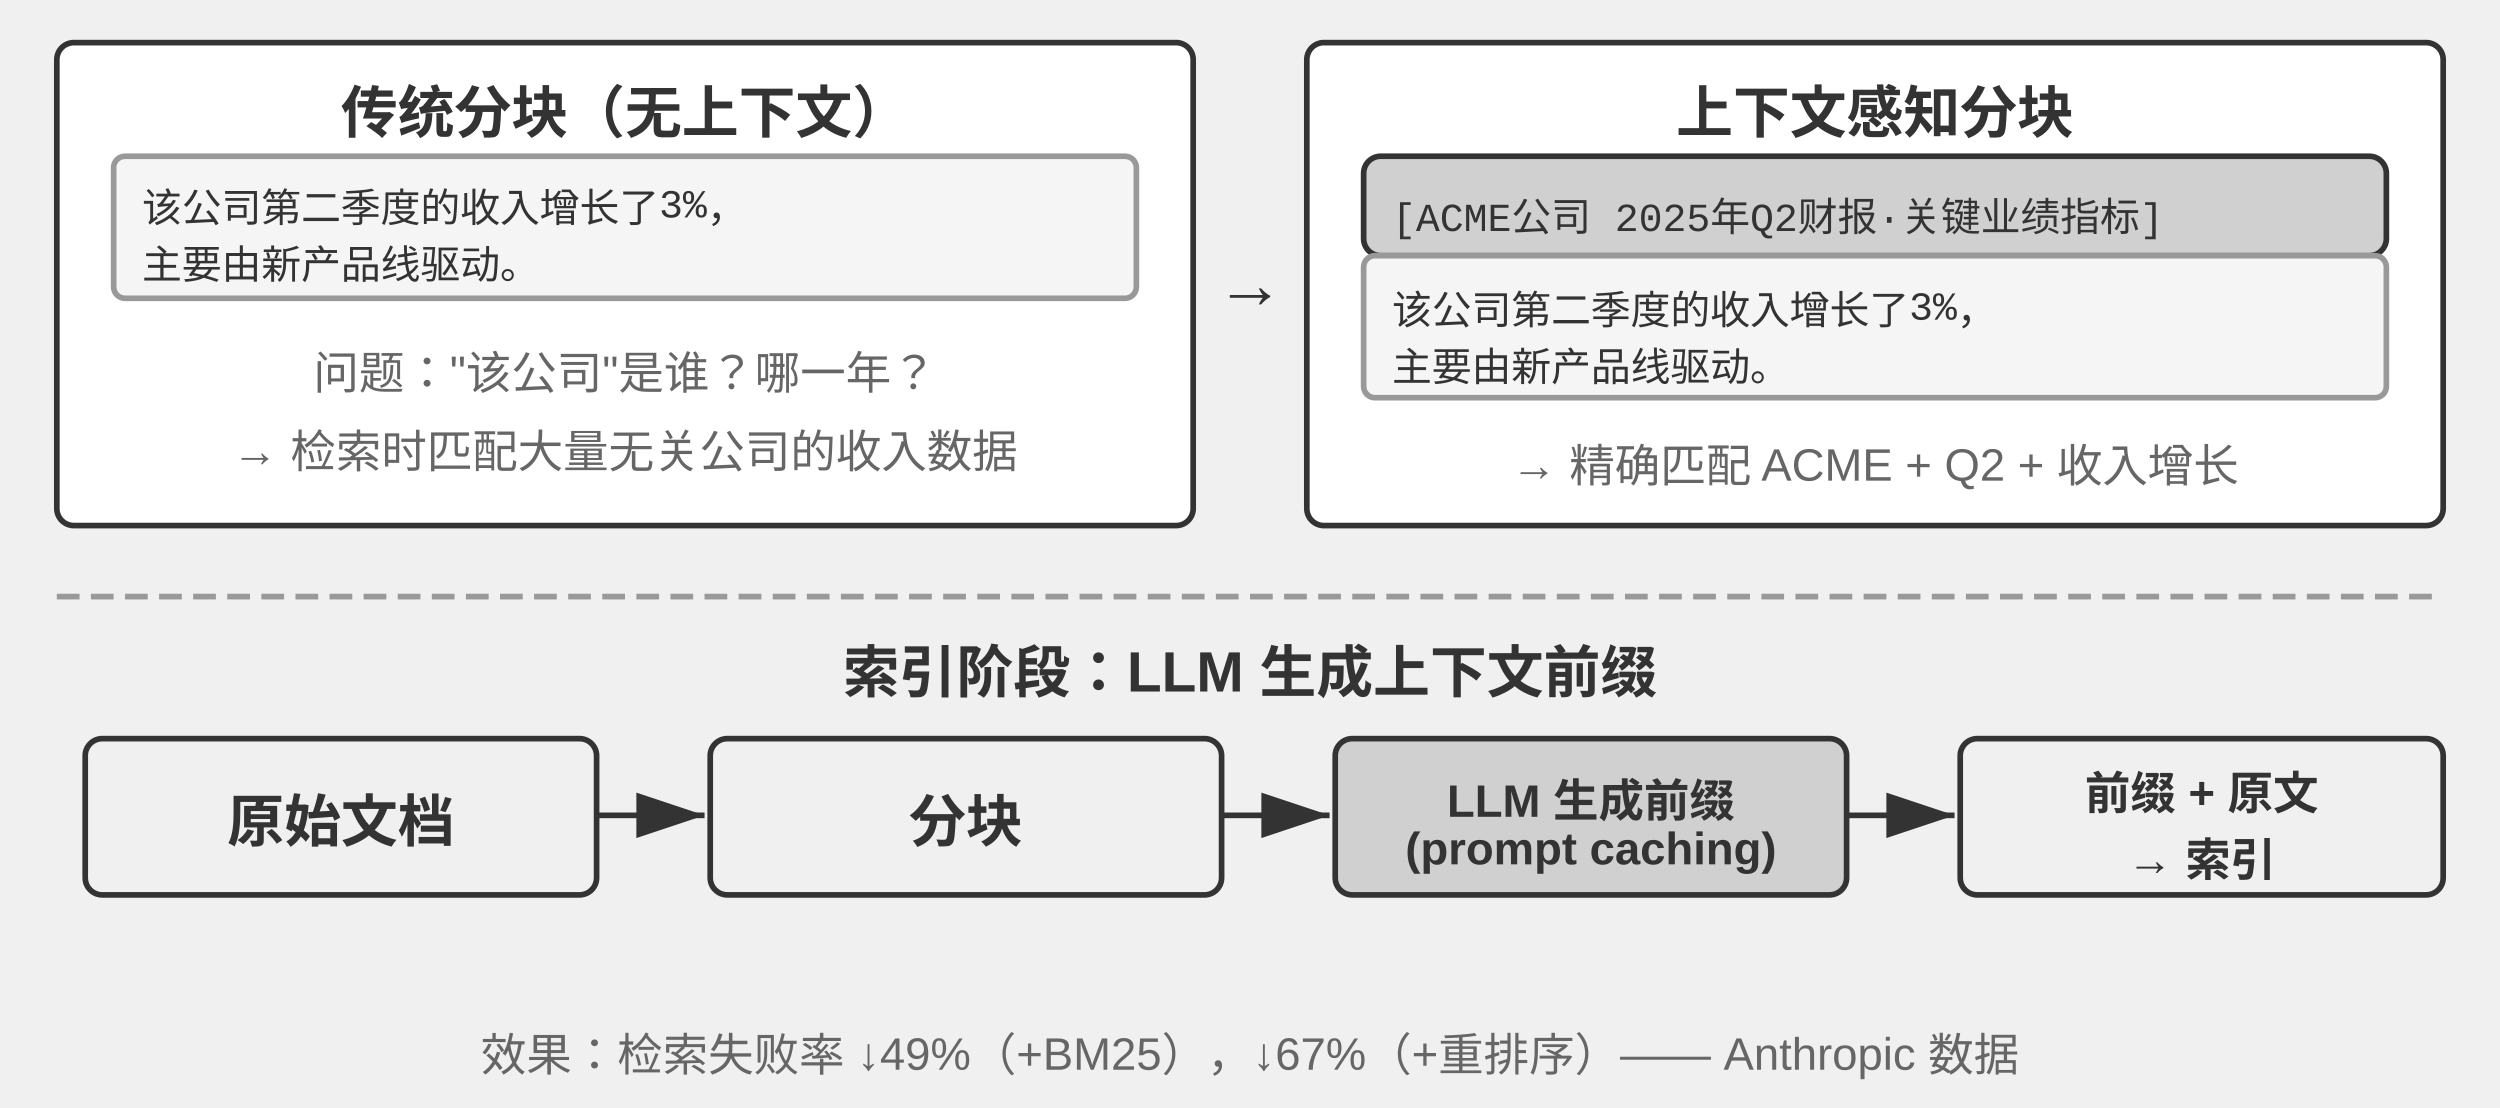
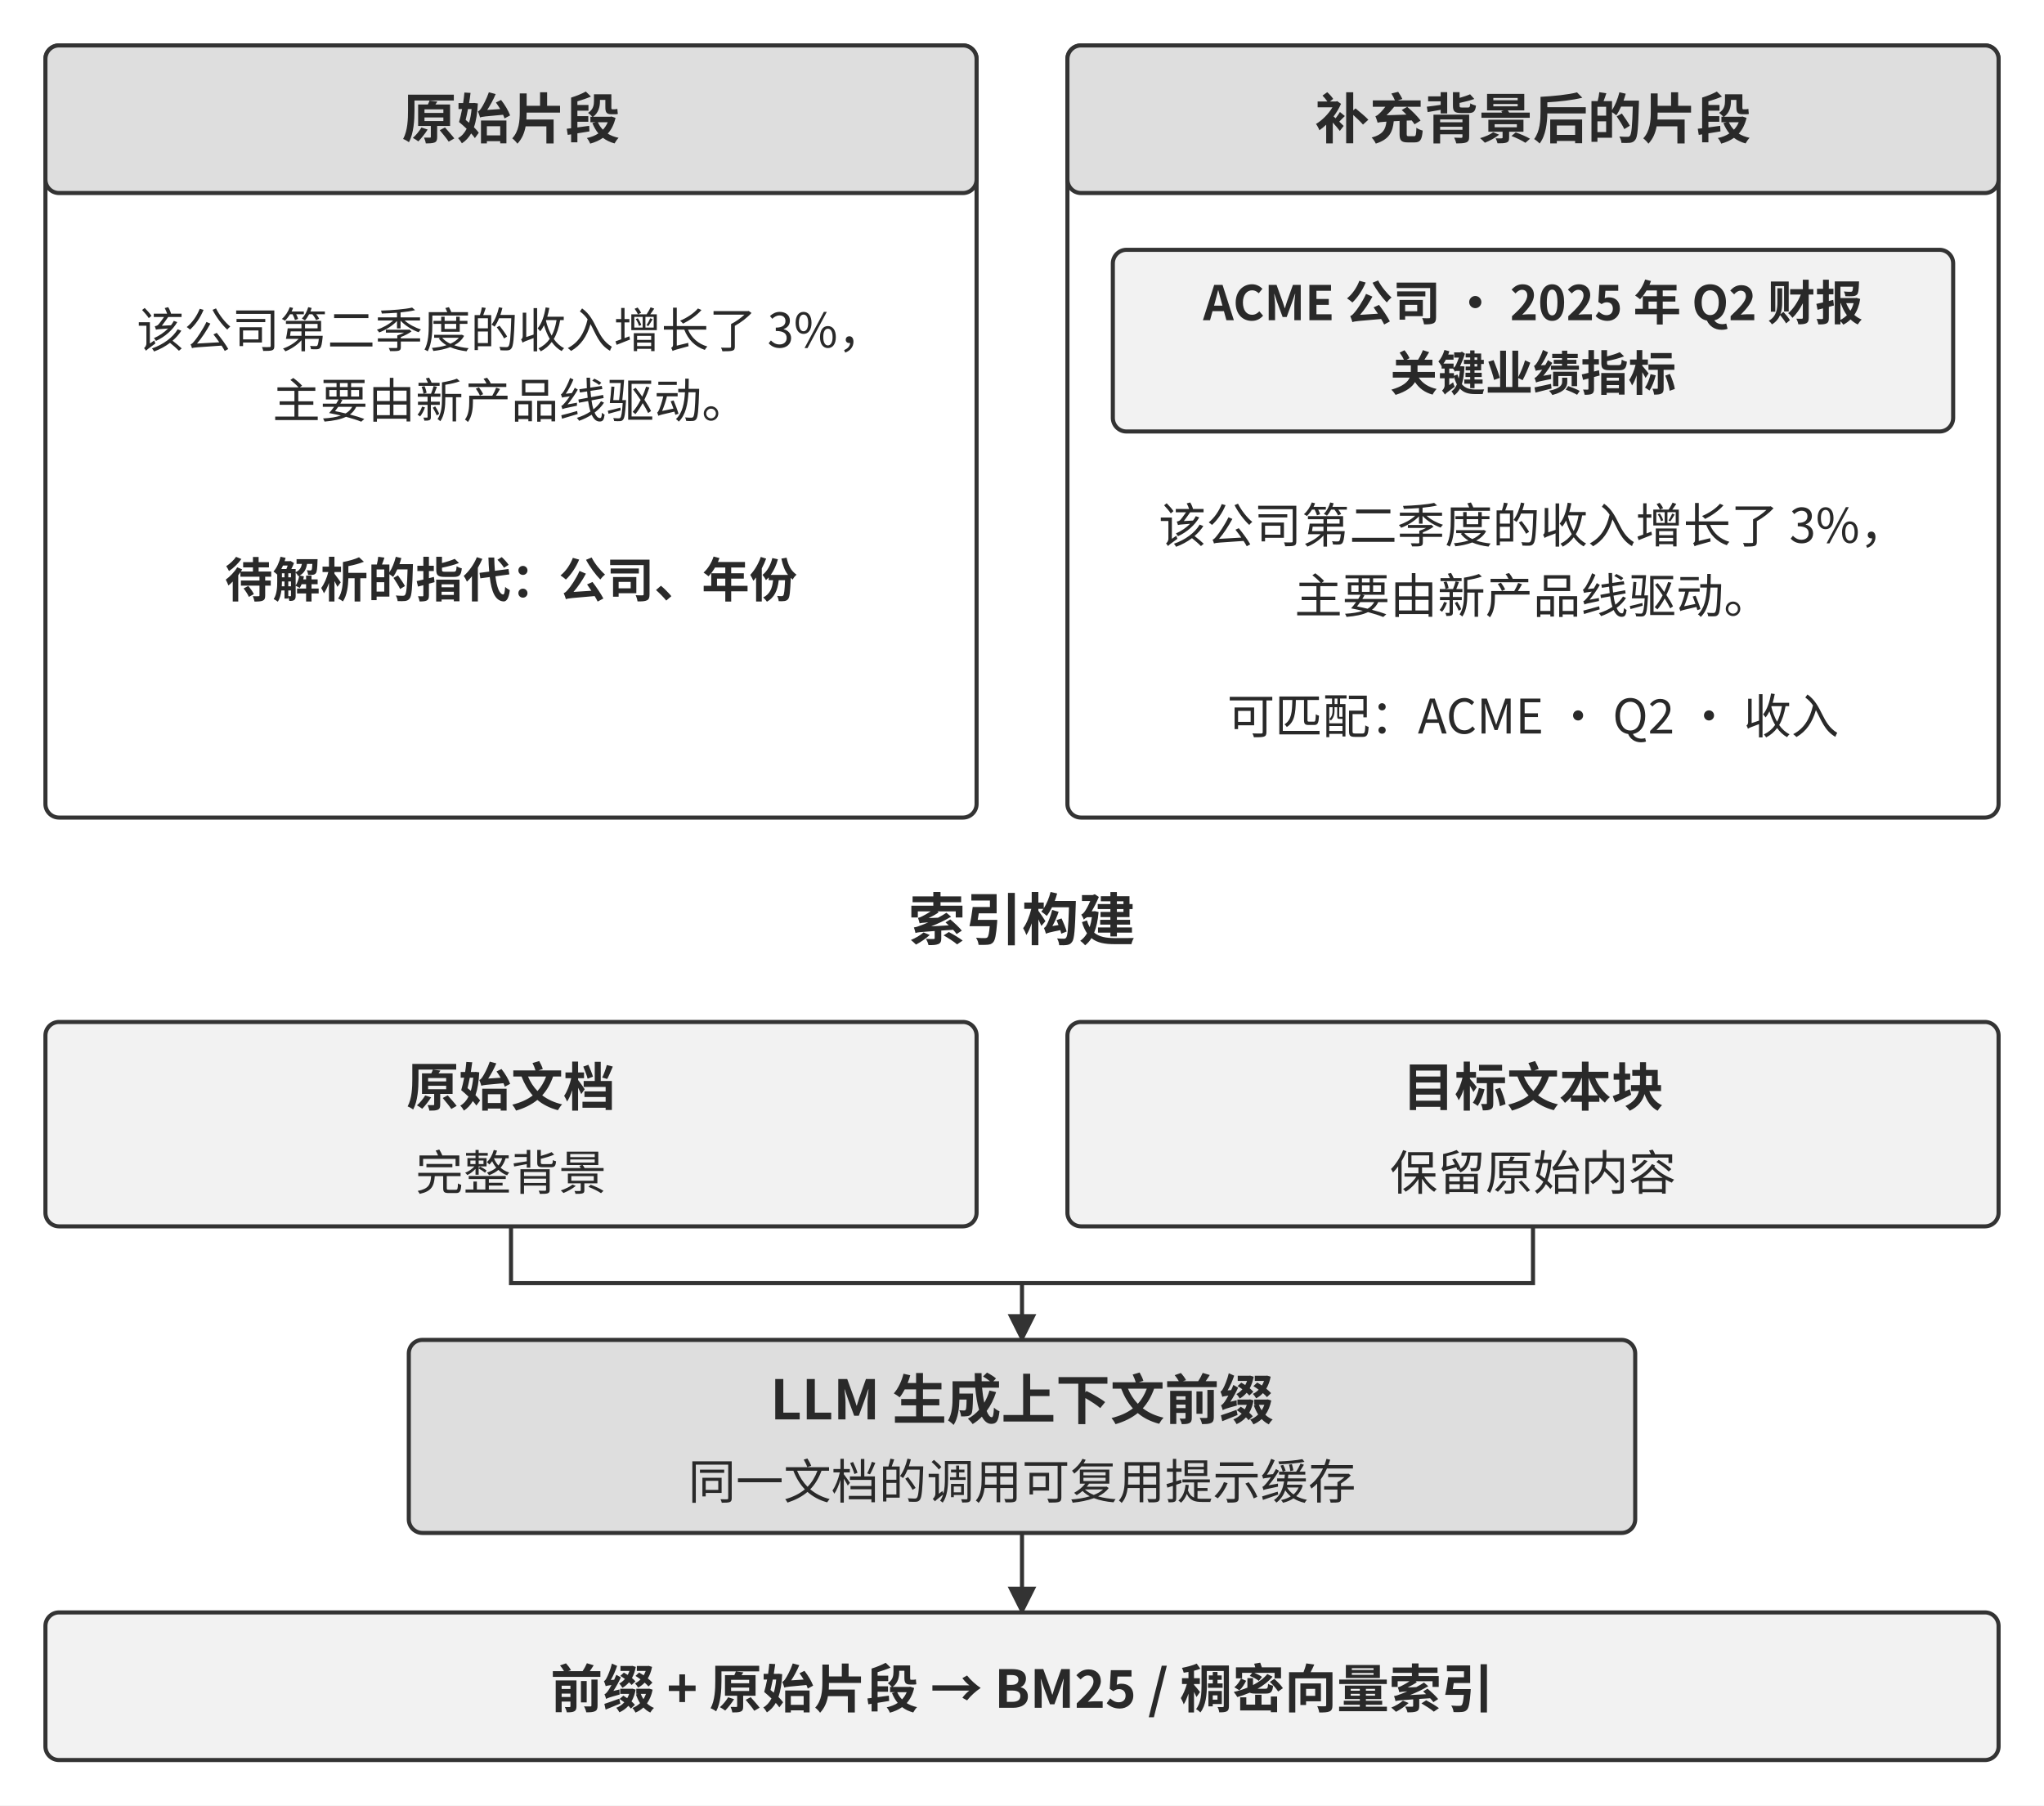
- <svg xmlns="http://www.w3.org/2000/svg" viewBox="0 40 880 390" width="880" height="390" style="background:#ffffff">
+ <svg xmlns="http://www.w3.org/2000/svg" width="150mm" height="132.50mm" viewBox="0 0 900 795" role="img" aria-labelledby="title desc">
  <defs>
-     <marker id="ah" markerWidth="12" markerHeight="8" refX="12" refY="4" orient="auto">
-       <polygon points="0 0, 12 4, 0 8" fill="#333333" />
-     </marker>
-     <marker id="ah-light" markerWidth="12" markerHeight="8" refX="12" refY="4" orient="auto">
-       <polygon points="0 0, 12 4, 0 8" fill="#999999" />
+     <marker id="arrow" viewBox="0 0 10 10" refX="9" refY="5" markerWidth="7" markerHeight="7" orient="auto-start-reverse">
+       <path d="M0 0 L10 5 L0 10 Z" fill="#333333" />
    </marker>
  </defs>
-   <rect x="20" y="55" width="400" height="170" rx="6" fill="#ffffff" stroke="#333333" stroke-width="2" />
-   <text x="220" y="78" font-family="Arial, 'Helvetica Neue', Helvetica, 'PingFang SC', 'Microsoft YaHei', sans-serif" font-size="20" fill="#333333" text-anchor="middle" dominant-baseline="central" font-weight="bold">传统分块（无上下文）</text>
-   <rect x="40" y="95" width="360" height="50" rx="4" fill="#f5f5f5" stroke="#999999" stroke-width="2" />
-   <text x="50" y="112" font-family="'Courier New', Courier, monospace" font-size="14" fill="#333333" text-anchor="start" dominant-baseline="central">该公司第二季度的收入增长了3%，</text>
-   <text x="50" y="132" font-family="'Courier New', Courier, monospace" font-size="14" fill="#333333" text-anchor="start" dominant-baseline="central">主要由新产品线驱动。</text>
-   <text x="220" y="170" font-family="Arial, 'Helvetica Neue', Helvetica, 'PingFang SC', 'Microsoft YaHei', sans-serif" font-size="16" fill="#666666" text-anchor="middle" dominant-baseline="central" font-weight="normal">问题："该公司"是谁？哪一年？</text>
-   <text x="220" y="195" font-family="Arial, 'Helvetica Neue', Helvetica, 'PingFang SC', 'Microsoft YaHei', sans-serif" font-size="16" fill="#666666" text-anchor="middle" dominant-baseline="central" font-weight="normal">→ 检索时匹配大量无关公司的收入数据</text>
-   <rect x="460" y="55" width="400" height="170" rx="6" fill="#ffffff" stroke="#333333" stroke-width="2" />
-   <text x="660" y="78" font-family="Arial, 'Helvetica Neue', Helvetica, 'PingFang SC', 'Microsoft YaHei', sans-serif" font-size="20" fill="#333333" text-anchor="middle" dominant-baseline="central" font-weight="bold">上下文感知分块</text>
-   <rect x="480" y="95" width="360" height="35" rx="6" fill="#d0d0d0" stroke="#333333" stroke-width="2" />
-   <text x="490" y="113" font-family="'Courier New', Courier, monospace" font-size="14" fill="#333333" text-anchor="start" dominant-baseline="central">[ACME公司 2025年Q2财报·关键业绩指标]</text>
-   <rect x="480" y="130" width="360" height="50" rx="4" fill="#f5f5f5" stroke="#999999" stroke-width="2" />
-   <text x="490" y="148" font-family="'Courier New', Courier, monospace" font-size="14" fill="#333333" text-anchor="start" dominant-baseline="central">该公司第二季度的收入增长了3%，</text>
-   <text x="490" y="168" font-family="'Courier New', Courier, monospace" font-size="14" fill="#333333" text-anchor="start" dominant-baseline="central">主要由新产品线驱动。</text>
-   <text x="660" y="200" font-family="Arial, 'Helvetica Neue', Helvetica, 'PingFang SC', 'Microsoft YaHei', sans-serif" font-size="16" fill="#666666" text-anchor="middle" dominant-baseline="central" font-weight="normal">→ 精确匹配 ACME + Q2 + 收入增长</text>
-   <text x="440" y="140" font-family="Arial, 'Helvetica Neue', Helvetica, 'PingFang SC', 'Microsoft YaHei', sans-serif" font-size="24" fill="#333333" text-anchor="middle" dominant-baseline="central" font-weight="bold">→</text>
-   <line x1="20" y1="250" x2="860" y2="250" stroke="#999999" stroke-width="2" stroke-dasharray="8,4" />
-   <text x="440.0" y="275" font-family="Arial, 'Helvetica Neue', Helvetica, 'PingFang SC', 'Microsoft YaHei', sans-serif" font-size="20" fill="#333333" text-anchor="middle" dominant-baseline="central" font-weight="bold">索引阶段：LLM 生成上下文前缀</text>
-   <rect x="30" y="300" width="180" height="55" rx="6" fill="#f0f0f0" stroke="#333333" stroke-width="2" />
-   <text x="120.0" y="327.5" font-family="Arial, 'Helvetica Neue', Helvetica, 'PingFang SC', 'Microsoft YaHei', sans-serif" font-size="20" fill="#333333" text-anchor="middle" dominant-baseline="central" font-weight="bold">原始文档</text>
-   <line x1="210" y1="327" x2="248" y2="327" stroke="#333333" stroke-width="2" marker-end="url(#ah)" />
-   <rect x="250" y="300" width="180" height="55" rx="6" fill="#f0f0f0" stroke="#333333" stroke-width="2" />
-   <text x="340.0" y="327.5" font-family="Arial, 'Helvetica Neue', Helvetica, 'PingFang SC', 'Microsoft YaHei', sans-serif" font-size="20" fill="#333333" text-anchor="middle" dominant-baseline="central" font-weight="bold">分块</text>
-   <line x1="430" y1="327" x2="468" y2="327" stroke="#333333" stroke-width="2" marker-end="url(#ah)" />
-   <rect x="470" y="300" width="180" height="55" rx="6" fill="#d0d0d0" stroke="#333333" stroke-width="2" />
-   <text x="560.0" y="317.9" font-family="Arial, 'Helvetica Neue', Helvetica, 'PingFang SC', 'Microsoft YaHei', sans-serif" font-size="16" fill="#333333" text-anchor="middle" dominant-baseline="central" font-weight="bold">LLM 生成前缀</text>
-   <text x="560.0" y="338.7" font-family="Arial, 'Helvetica Neue', Helvetica, 'PingFang SC', 'Microsoft YaHei', sans-serif" font-size="16" fill="#333333" text-anchor="middle" dominant-baseline="central" font-weight="bold">(prompt caching)</text>
-   <line x1="650" y1="327" x2="688" y2="327" stroke="#333333" stroke-width="2" marker-end="url(#ah)" />
-   <rect x="690" y="300" width="170" height="55" rx="6" fill="#f0f0f0" stroke="#333333" stroke-width="2" />
-   <text x="775.0" y="317.9" font-family="Arial, 'Helvetica Neue', Helvetica, 'PingFang SC', 'Microsoft YaHei', sans-serif" font-size="16" fill="#333333" text-anchor="middle" dominant-baseline="central" font-weight="bold">前缀 + 原文</text>
-   <text x="775.0" y="338.7" font-family="Arial, 'Helvetica Neue', Helvetica, 'PingFang SC', 'Microsoft YaHei', sans-serif" font-size="16" fill="#333333" text-anchor="middle" dominant-baseline="central" font-weight="bold">→ 索引</text>
-   <text x="440.0" y="410" font-family="Arial, 'Helvetica Neue', Helvetica, 'PingFang SC', 'Microsoft YaHei', sans-serif" font-size="16" fill="#666666" text-anchor="middle" dominant-baseline="central" font-weight="normal">效果：检索失败率 ↓49%（+BM25），↓67%（+重排序）—— Anthropic 数据</text>
+   <rect width="900" height="795" fill="#ffffff" />
+   <rect x="20" y="20" width="410" height="340" rx="6" fill="#ffffff" stroke="#333333" stroke-width="1.8" />
+   <rect x="20" y="20" width="410" height="65" rx="6" fill="#dedede" stroke="#333333" stroke-width="1.8" />
+   <text x="225" y="61" text-anchor="middle" font-family="Noto Sans CJK SC,Source Han Sans CN,Microsoft YaHei,sans-serif" font-size="24" font-weight="700" fill="#292929">原始片段</text>
+   <rect x="470" y="20" width="410" height="340" rx="6" fill="#ffffff" stroke="#333333" stroke-width="1.8" />
+   <rect x="470" y="20" width="410" height="65" rx="6" fill="#dedede" stroke="#333333" stroke-width="1.8" />
+   <text x="675" y="61" text-anchor="middle" font-family="Noto Sans CJK SC,Source Han Sans CN,Microsoft YaHei,sans-serif" font-size="24" font-weight="700" fill="#292929">补充背景后的片段</text>
+   <text x="225" y="153" text-anchor="middle" font-family="Noto Sans CJK SC,Source Han Sans CN,Microsoft YaHei,sans-serif" font-size="21" font-weight="400" fill="#292929">该公司第二季度的收入增长了 3%，</text>
+   <text x="225" y="184" text-anchor="middle" font-family="Noto Sans CJK SC,Source Han Sans CN,Microsoft YaHei,sans-serif" font-size="21" font-weight="400" fill="#292929">主要由新产品线驱动。</text>
+   <text x="225" y="263" text-anchor="middle" font-family="Noto Sans CJK SC,Source Han Sans CN,Microsoft YaHei,sans-serif" font-size="21" font-weight="700" fill="#292929">待解析的指代：公司、年份</text>
+   <rect x="490" y="110" width="370" height="80" rx="6" fill="#f2f2f2" stroke="#333333" stroke-width="1.8" />
+   <text x="675" y="141" text-anchor="middle" font-family="Noto Sans CJK SC,Source Han Sans CN,Microsoft YaHei,sans-serif" font-size="21" font-weight="700" fill="#292929">ACME 公司 · 2025 年 Q2 财报</text>
+   <text x="675" y="172" text-anchor="middle" font-family="Noto Sans CJK SC,Source Han Sans CN,Microsoft YaHei,sans-serif" font-size="21" font-weight="700" fill="#292929">关键业绩指标</text>
+   <text x="675" y="239" text-anchor="middle" font-family="Noto Sans CJK SC,Source Han Sans CN,Microsoft YaHei,sans-serif" font-size="21" font-weight="400" fill="#292929">该公司第二季度的收入增长了 3%，</text>
+   <text x="675" y="270" text-anchor="middle" font-family="Noto Sans CJK SC,Source Han Sans CN,Microsoft YaHei,sans-serif" font-size="21" font-weight="400" fill="#292929">主要由新产品线驱动。</text>
+   <text x="675" y="323" text-anchor="middle" font-family="Noto Sans CJK SC,Source Han Sans CN,Microsoft YaHei,sans-serif" font-size="21" font-weight="400" fill="#292929">可匹配：ACME · Q2 · 收入</text>
+   <text x="450" y="414" text-anchor="middle" font-family="Noto Sans CJK SC,Source Han Sans CN,Microsoft YaHei,sans-serif" font-size="25" font-weight="700" fill="#292929">索引构建</text>
+   <rect x="20" y="450" width="410" height="90" rx="6" fill="#f2f2f2" stroke="#333333" stroke-width="1.8" />
+   <text x="225" y="487" text-anchor="middle" font-family="Noto Sans CJK SC,Source Han Sans CN,Microsoft YaHei,sans-serif" font-size="23" font-weight="700" fill="#292929">原始文档</text>
+   <text x="225" y="524" text-anchor="middle" font-family="Noto Sans CJK SC,Source Han Sans CN,Microsoft YaHei,sans-serif" font-size="21" font-weight="400" fill="#292929">完整背景</text>
+   <path d="M 225 540 L 225 565 L 450 565" fill="none" stroke="#333333" stroke-width="1.8" />
+   <rect x="470" y="450" width="410" height="90" rx="6" fill="#f2f2f2" stroke="#333333" stroke-width="1.8" />
+   <text x="675" y="487" text-anchor="middle" font-family="Noto Sans CJK SC,Source Han Sans CN,Microsoft YaHei,sans-serif" font-size="23" font-weight="700" fill="#292929">目标文本块</text>
+   <text x="675" y="524" text-anchor="middle" font-family="Noto Sans CJK SC,Source Han Sans CN,Microsoft YaHei,sans-serif" font-size="21" font-weight="400" fill="#292929">保留原始内容</text>
+   <path d="M 675 540 L 675 565 L 450 565" fill="none" stroke="#333333" stroke-width="1.8" />
+   <path d="M 450 565 L 450 590" fill="none" stroke="#333333" stroke-width="1.8" marker-end="url(#arrow)" />
+   <rect x="180" y="590" width="540" height="85" rx="6" fill="#dedede" stroke="#333333" stroke-width="1.8" />
+   <text x="450" y="625" text-anchor="middle" font-family="Noto Sans CJK SC,Source Han Sans CN,Microsoft YaHei,sans-serif" font-size="24" font-weight="700" fill="#292929">LLM 生成上下文前缀</text>
+   <text x="450" y="660" text-anchor="middle" font-family="Noto Sans CJK SC,Source Han Sans CN,Microsoft YaHei,sans-serif" font-size="21" font-weight="400" fill="#292929">同一文档的调用可复用提示缓存</text>
+   <path d="M 450 675 L 450 710" fill="none" stroke="#333333" stroke-width="1.8" marker-end="url(#arrow)" />
+   <rect x="20" y="710" width="860" height="65" rx="6" fill="#f2f2f2" stroke="#333333" stroke-width="1.8" />
+   <text x="450" y="752" text-anchor="middle" font-family="Noto Sans CJK SC,Source Han Sans CN,Microsoft YaHei,sans-serif" font-size="23" font-weight="700" fill="#292929">前缀 + 原始片段 → BM25 / 稠密向量索引</text>
</svg>
